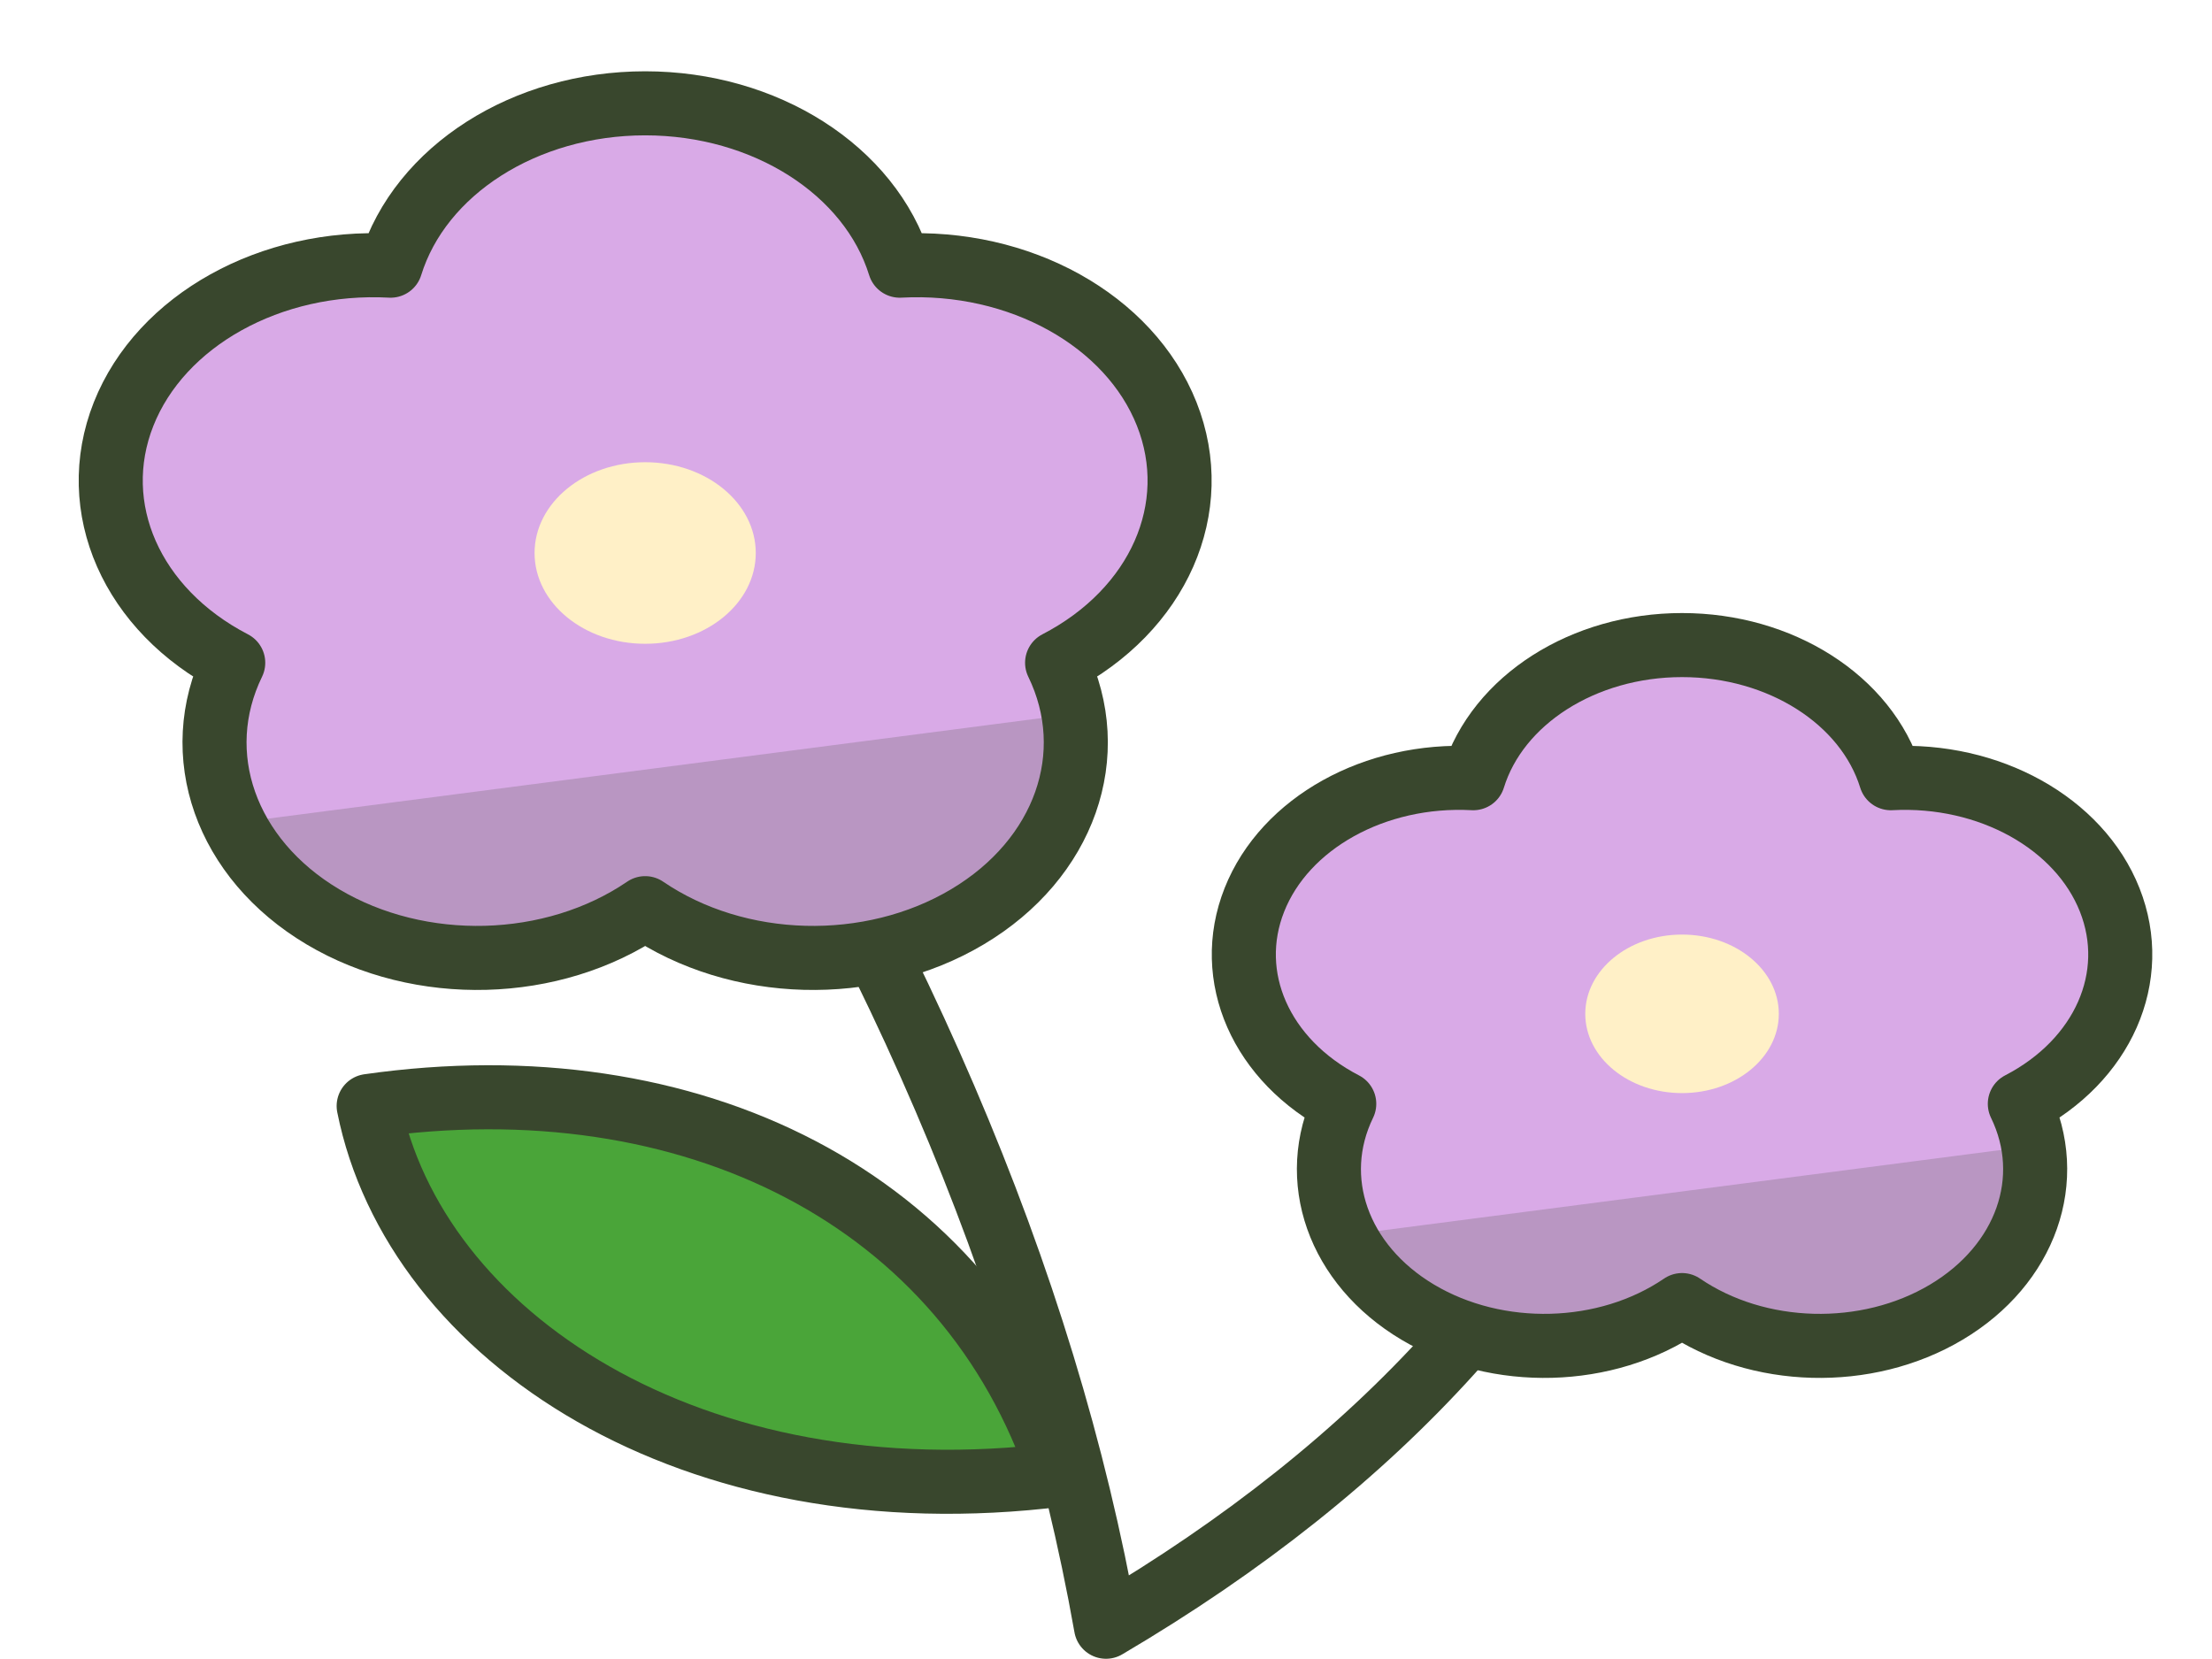
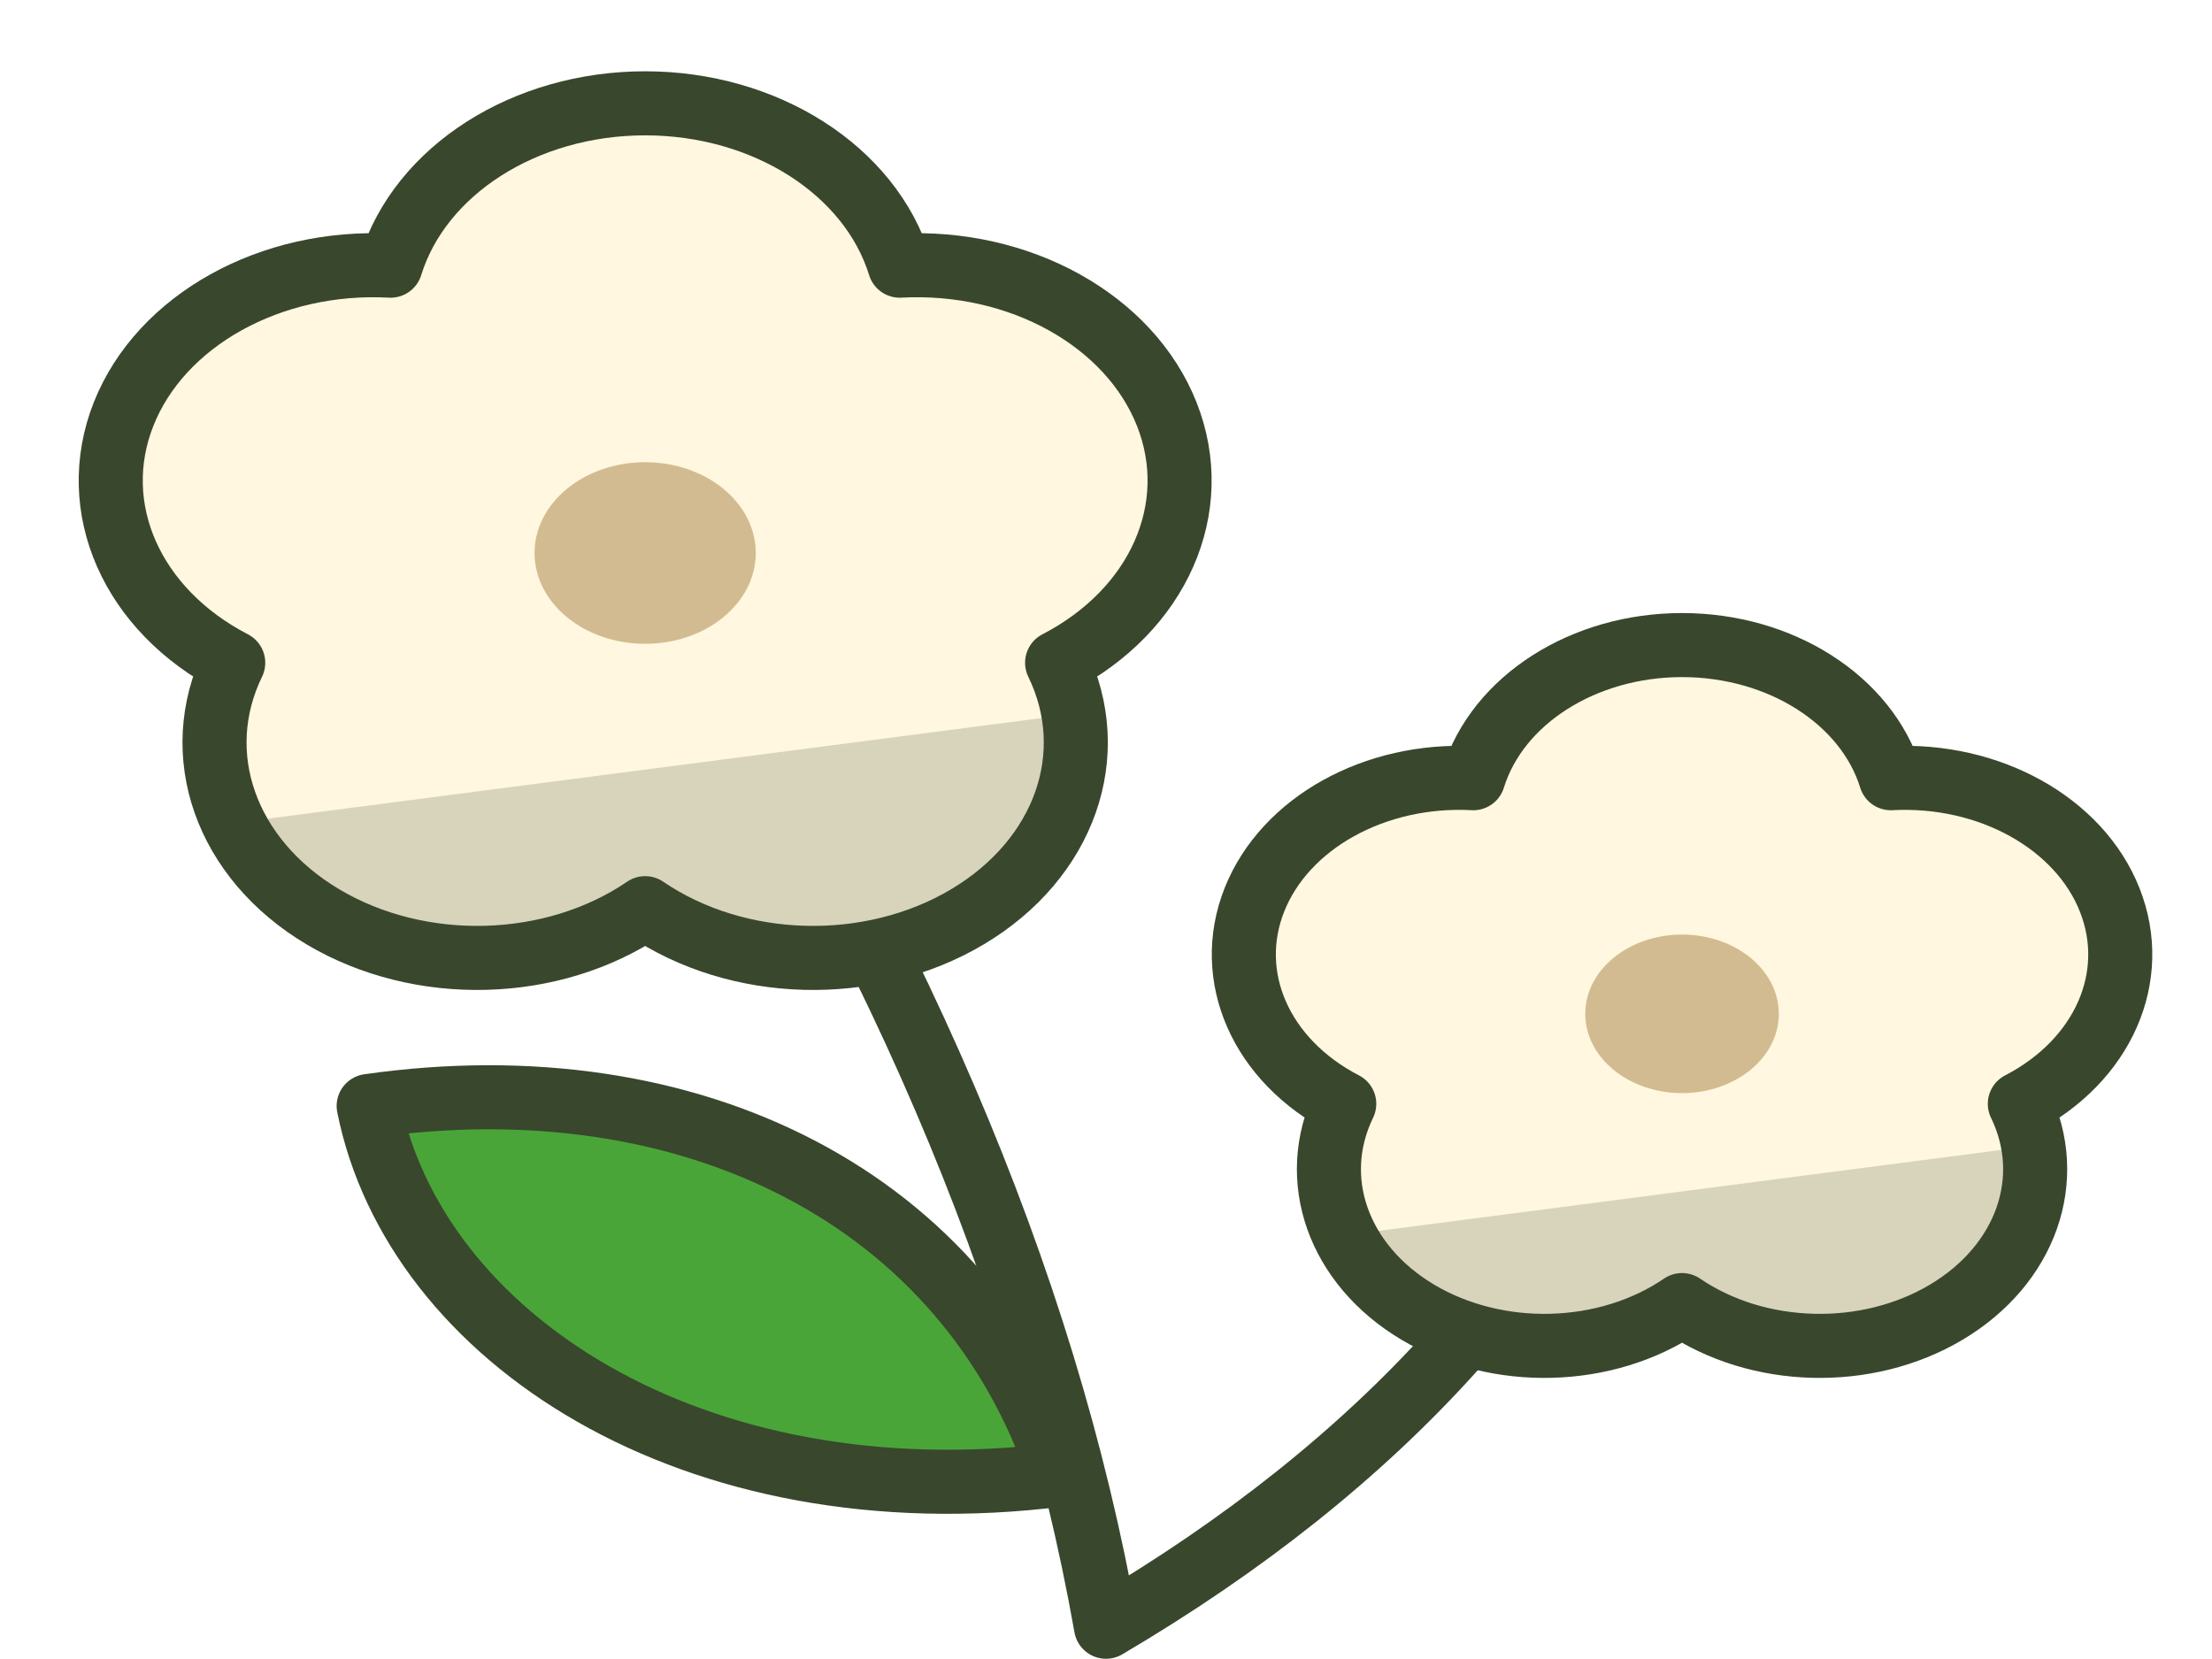
<svg xmlns="http://www.w3.org/2000/svg" viewBox="0 0 48 36" stroke-linecap="round" stroke-linejoin="round">
  <g id="stems-and-leaf">
    <path d="M24 35.3 Q22 24 14 12 M24 35.3 Q33 30 36 22" fill="none" stroke="#39472D" stroke-width="1.39" />
    <path d="M23 32 C15 33 9 29 8 24 C15 23 21 26 23 32 Z" fill="#4AA539" stroke="#39472D" stroke-width="1.39" />
  </g>
  <g id="flower-heads">
-     <path d="M8.476 5.765 C9.118 3.693 11.393 2.242 14.000 2.242 C16.607 2.242 18.882 3.693 19.524 5.765 C22.126 5.625 24.512 6.951 25.318 8.985 C26.123 11.018 25.144 13.240 22.939 14.382 C23.905 16.368 23.104 18.638 20.995 19.894 C18.885 21.151 16.005 21.074 14.000 19.707 C11.995 21.074 9.115 21.151 7.005 19.894 C4.896 18.638 4.095 16.368 5.061 14.382 C2.856 13.240 1.877 11.018 2.682 8.985 C3.488 6.951 5.874 5.625 8.476 5.765 Z" fill="#d9aae7" />
-     <path d="M31.970 16.887 C32.496 15.188 34.362 13.998 36.500 13.998 C38.638 13.998 40.504 15.188 41.030 16.887 C43.164 16.773 45.120 17.860 45.780 19.527 C46.441 21.195 45.638 23.017 43.830 23.953 C44.622 25.581 43.965 27.443 42.236 28.473 C40.506 29.504 38.144 29.441 36.500 28.320 C34.856 29.441 32.494 29.504 30.764 28.473 C29.035 27.443 28.378 25.581 29.170 23.953 C27.362 23.017 26.559 21.195 27.220 19.527 C27.880 17.860 29.836 16.773 31.970 16.887 Z" fill="#d9aae7" />
+     <path d="M8.476 5.765 C9.118 3.693 11.393 2.242 14.000 2.242 C16.607 2.242 18.882 3.693 19.524 5.765 C22.126 5.625 24.512 6.951 25.318 8.985 C26.123 11.018 25.144 13.240 22.939 14.382 C23.905 16.368 23.104 18.638 20.995 19.894 C18.885 21.151 16.005 21.074 14.000 19.707 C11.995 21.074 9.115 21.151 7.005 19.894 C4.896 18.638 4.095 16.368 5.061 14.382 C2.856 13.240 1.877 11.018 2.682 8.985 C3.488 6.951 5.874 5.625 8.476 5.765 Z" fill="#fff7df" />
+     <path d="M31.970 16.887 C32.496 15.188 34.362 13.998 36.500 13.998 C38.638 13.998 40.504 15.188 41.030 16.887 C43.164 16.773 45.120 17.860 45.780 19.527 C46.441 21.195 45.638 23.017 43.830 23.953 C44.622 25.581 43.965 27.443 42.236 28.473 C40.506 29.504 38.144 29.441 36.500 28.320 C34.856 29.441 32.494 29.504 30.764 28.473 C29.035 27.443 28.378 25.581 29.170 23.953 C27.362 23.017 26.559 21.195 27.220 19.527 C27.880 17.860 29.836 16.773 31.970 16.887 Z" fill="#fff7df" />
    <path d="M23.294 15.492 L23.299 15.520 L23.324 15.712 L23.339 15.904 L23.345 16.096 L23.341 16.287 L23.327 16.478 L23.304 16.667 L23.272 16.856 L23.230 17.043 L23.180 17.228 L23.120 17.411 L23.051 17.593 L22.973 17.772 L22.887 17.948 L22.791 18.121 L22.687 18.292 L22.575 18.459 L22.454 18.622 L22.324 18.782 L22.186 18.938 L22.040 19.089 L21.886 19.236 L21.723 19.378 L21.553 19.515 L21.375 19.647 L21.189 19.774 L20.995 19.894 L20.795 20.008 L20.590 20.114 L20.382 20.213 L20.171 20.303 L19.956 20.386 L19.738 20.461 L19.517 20.528 L19.294 20.588 L19.069 20.639 L18.841 20.683 L18.613 20.719 L18.383 20.748 L18.152 20.769 L17.921 20.782 L17.690 20.787 L17.458 20.785 L17.227 20.775 L16.996 20.757 L16.767 20.731 L16.538 20.698 L16.311 20.658 L16.086 20.609 L15.863 20.553 L15.642 20.490 L15.424 20.418 L15.209 20.340 L14.998 20.253 L14.790 20.159 L14.586 20.057 L14.386 19.948 L14.190 19.831 L14.000 19.707 L13.810 19.831 L13.614 19.948 L13.414 20.057 L13.210 20.159 L13.002 20.253 L12.791 20.340 L12.576 20.418 L12.358 20.490 L12.137 20.553 L11.914 20.609 L11.689 20.658 L11.462 20.698 L11.233 20.731 L11.004 20.757 L10.773 20.775 L10.542 20.785 L10.310 20.787 L10.079 20.782 L9.848 20.769 L9.617 20.748 L9.387 20.719 L9.159 20.683 L8.931 20.639 L8.706 20.588 L8.483 20.528 L8.262 20.461 L8.044 20.386 L7.829 20.303 L7.618 20.213 L7.410 20.114 L7.205 20.008 L7.005 19.894 L6.811 19.774 L6.625 19.647 L6.447 19.515 L6.277 19.378 L6.114 19.236 L5.960 19.089 L5.814 18.938 L5.676 18.782 L5.546 18.622 L5.425 18.459 L5.313 18.292 L5.209 18.121 L5.113 17.948 L5.070 17.861 Z M44.121 24.863 L44.125 24.886 L44.146 25.044 L44.158 25.201 L44.163 25.359 L44.159 25.515 L44.148 25.672 L44.129 25.827 L44.103 25.982 L44.069 26.135 L44.027 26.287 L43.978 26.437 L43.922 26.586 L43.858 26.733 L43.787 26.877 L43.709 27.020 L43.624 27.159 L43.531 27.296 L43.432 27.430 L43.326 27.561 L43.213 27.689 L43.093 27.813 L42.966 27.934 L42.833 28.050 L42.693 28.163 L42.547 28.271 L42.395 28.374 L42.236 28.473 L42.072 28.567 L41.904 28.654 L41.734 28.734 L41.560 28.809 L41.384 28.876 L41.205 28.938 L41.024 28.993 L40.841 29.042 L40.656 29.084 L40.470 29.120 L40.283 29.150 L40.094 29.173 L39.905 29.190 L39.715 29.201 L39.526 29.205 L39.336 29.203 L39.146 29.195 L38.957 29.181 L38.769 29.160 L38.581 29.133 L38.395 29.099 L38.210 29.060 L38.027 29.014 L37.847 28.962 L37.668 28.903 L37.492 28.838 L37.318 28.768 L37.148 28.690 L36.980 28.607 L36.816 28.517 L36.656 28.422 L36.500 28.320 L36.344 28.422 L36.184 28.517 L36.020 28.607 L35.852 28.690 L35.682 28.768 L35.508 28.838 L35.332 28.903 L35.153 28.962 L34.973 29.014 L34.790 29.060 L34.605 29.099 L34.419 29.133 L34.231 29.160 L34.043 29.181 L33.854 29.195 L33.664 29.203 L33.474 29.205 L33.285 29.201 L33.095 29.190 L32.906 29.173 L32.717 29.150 L32.530 29.120 L32.344 29.084 L32.159 29.042 L31.976 28.993 L31.795 28.938 L31.616 28.876 L31.440 28.809 L31.266 28.734 L31.096 28.654 L30.928 28.567 L30.764 28.473 L30.605 28.374 L30.453 28.271 L30.307 28.163 L30.167 28.050 L30.034 27.934 L29.907 27.813 L29.787 27.689 L29.674 27.561 L29.568 27.430 L29.469 27.296 L29.376 27.159 L29.291 27.020 L29.213 26.877 L29.178 26.806 Z" fill="#39472D" fill-opacity="0.2" />
    <path d="M8.476 5.765 C9.118 3.693 11.393 2.242 14.000 2.242 C16.607 2.242 18.882 3.693 19.524 5.765 C22.126 5.625 24.512 6.951 25.318 8.985 C26.123 11.018 25.144 13.240 22.939 14.382 C23.905 16.368 23.104 18.638 20.995 19.894 C18.885 21.151 16.005 21.074 14.000 19.707 C11.995 21.074 9.115 21.151 7.005 19.894 C4.896 18.638 4.095 16.368 5.061 14.382 C2.856 13.240 1.877 11.018 2.682 8.985 C3.488 6.951 5.874 5.625 8.476 5.765 Z" fill="none" stroke="#39472D" stroke-width="1.39" />
    <path d="M31.970 16.887 C32.496 15.188 34.362 13.998 36.500 13.998 C38.638 13.998 40.504 15.188 41.030 16.887 C43.164 16.773 45.120 17.860 45.780 19.527 C46.441 21.195 45.638 23.017 43.830 23.953 C44.622 25.581 43.965 27.443 42.236 28.473 C40.506 29.504 38.144 29.441 36.500 28.320 C34.856 29.441 32.494 29.504 30.764 28.473 C29.035 27.443 28.378 25.581 29.170 23.953 C27.362 23.017 26.559 21.195 27.220 19.527 C27.880 17.860 29.836 16.773 31.970 16.887 Z" fill="none" stroke="#39472D" stroke-width="1.39" />
-     <ellipse cx="14" cy="12" rx="2.4" ry="1.97" fill="#FFF0C7" />
-     <ellipse cx="36.5" cy="22" rx="2.1" ry="1.72" fill="#FFF0C7" />
+     <ellipse cx="14" cy="12" rx="2.4" ry="1.97" fill="#d3bb91" />
+     <ellipse cx="36.5" cy="22" rx="2.1" ry="1.72" fill="#d3bb91" />
  </g>
</svg>
